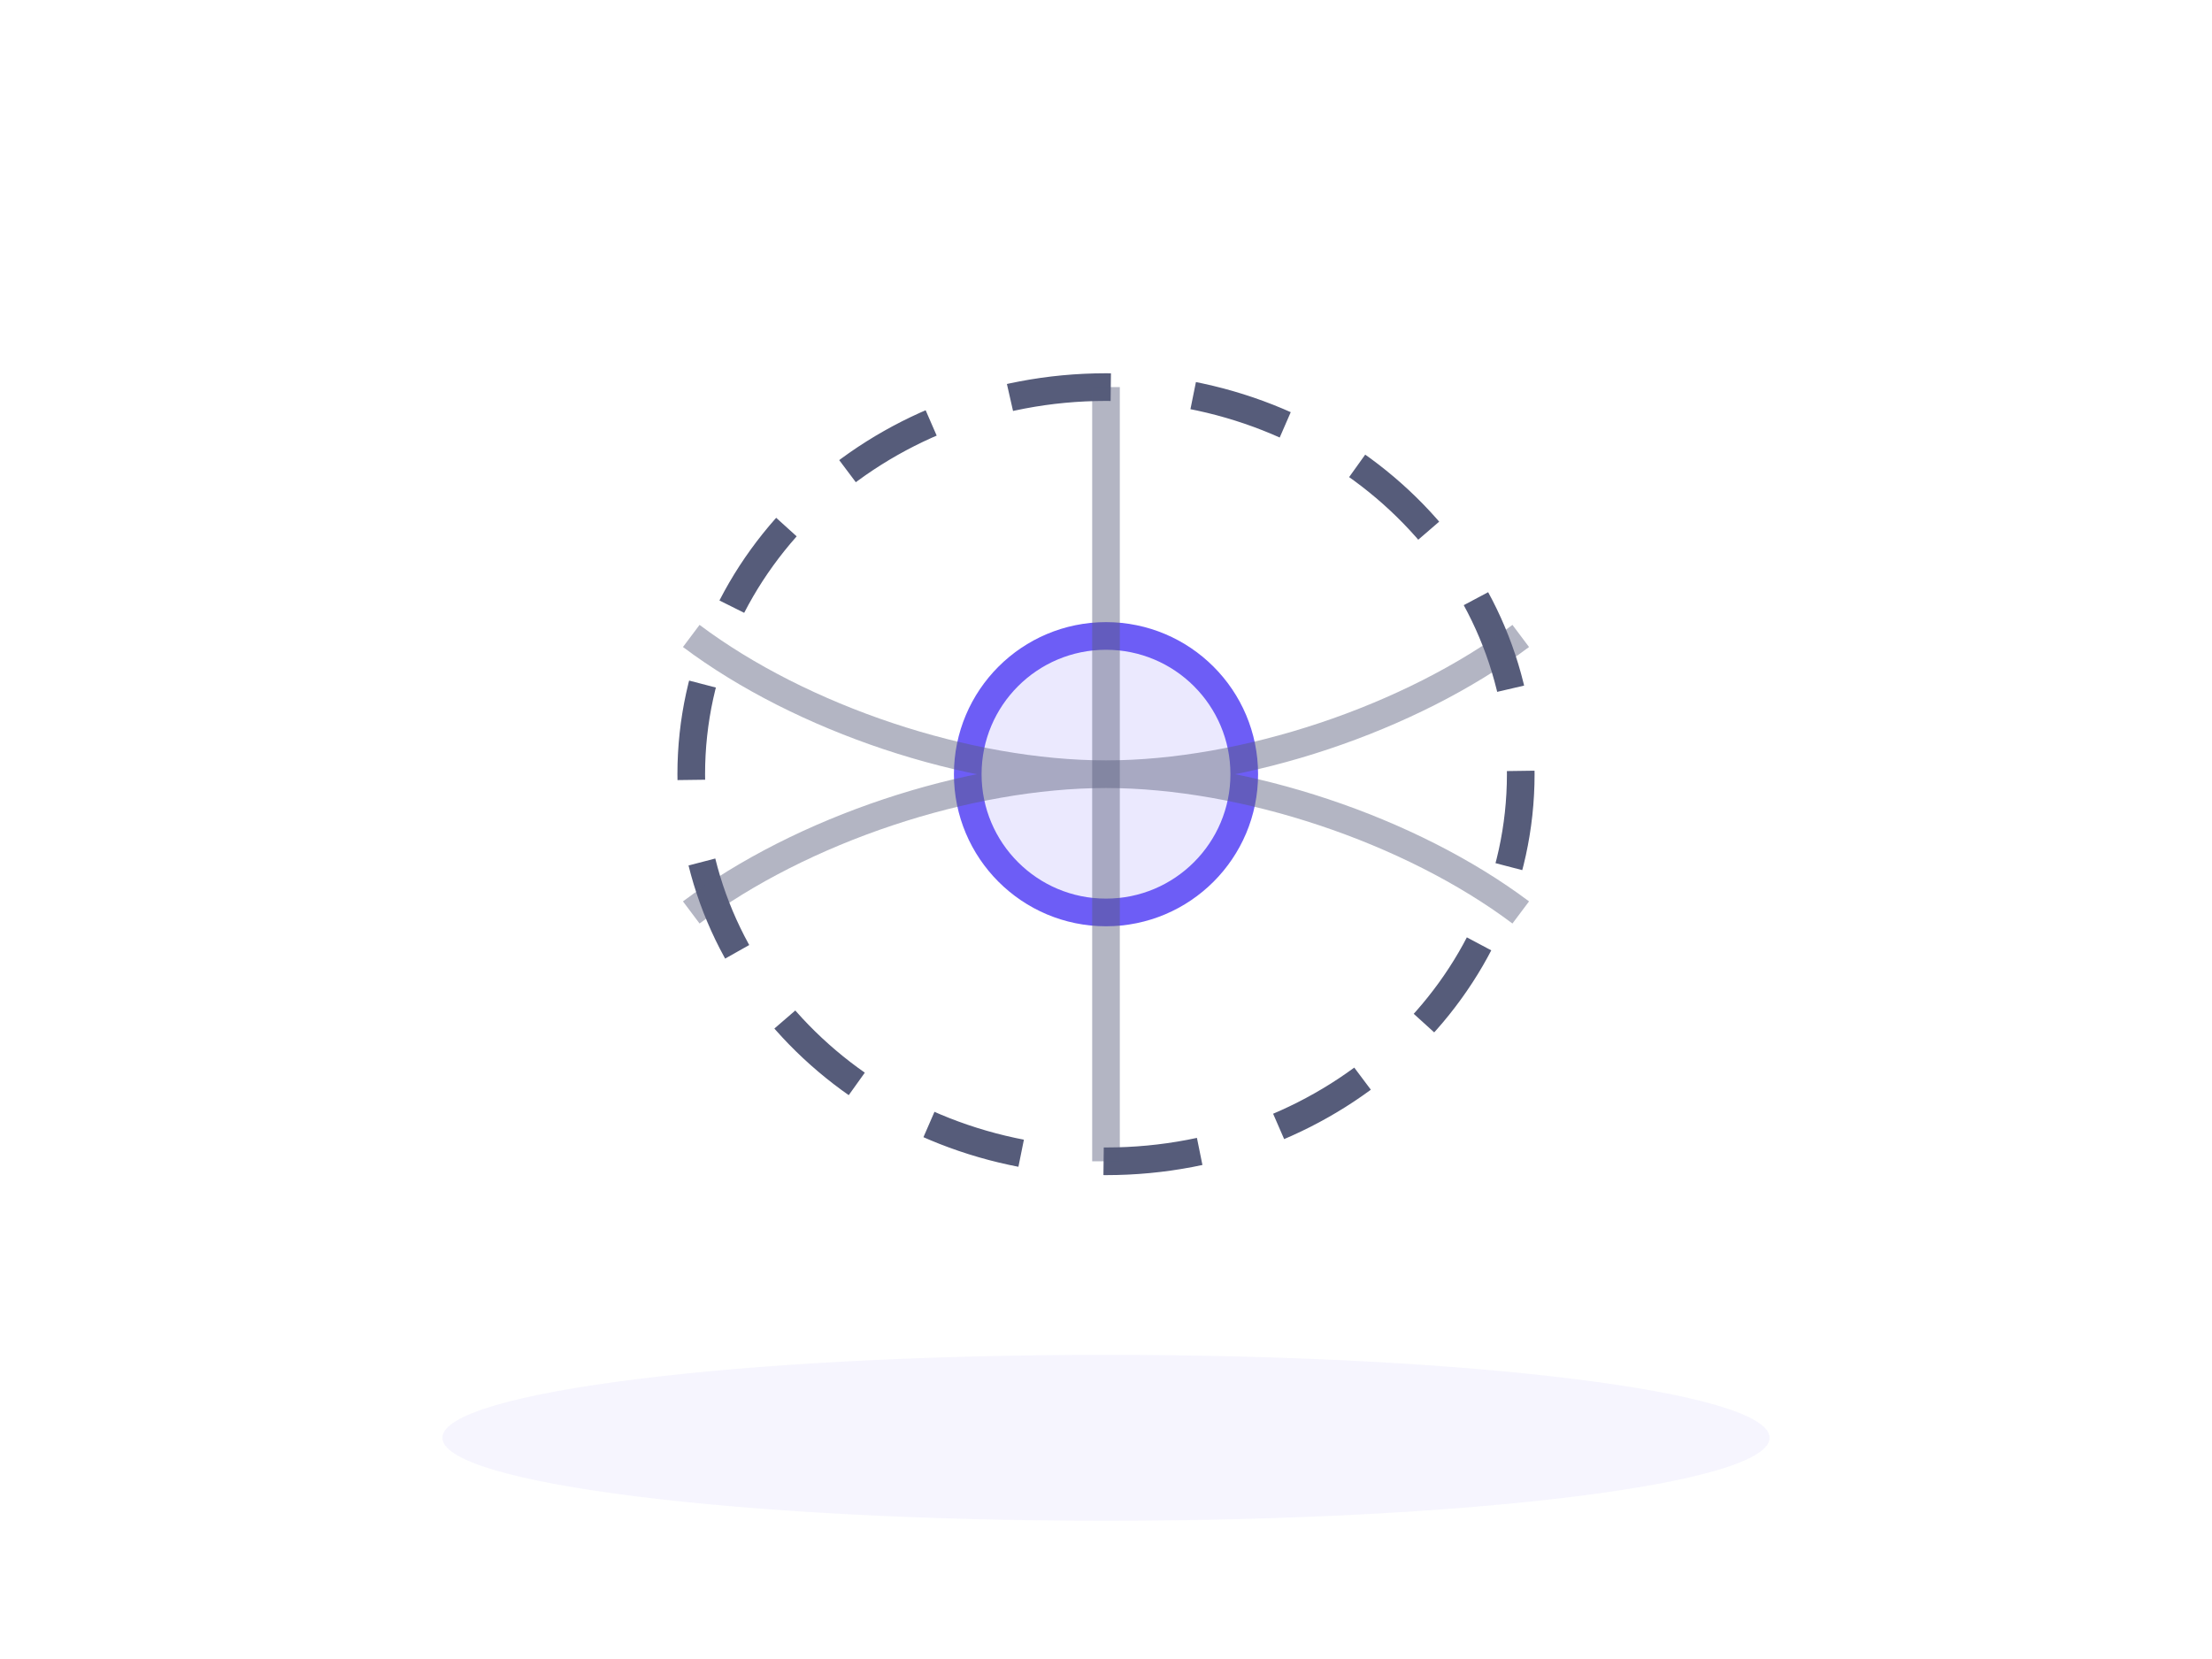
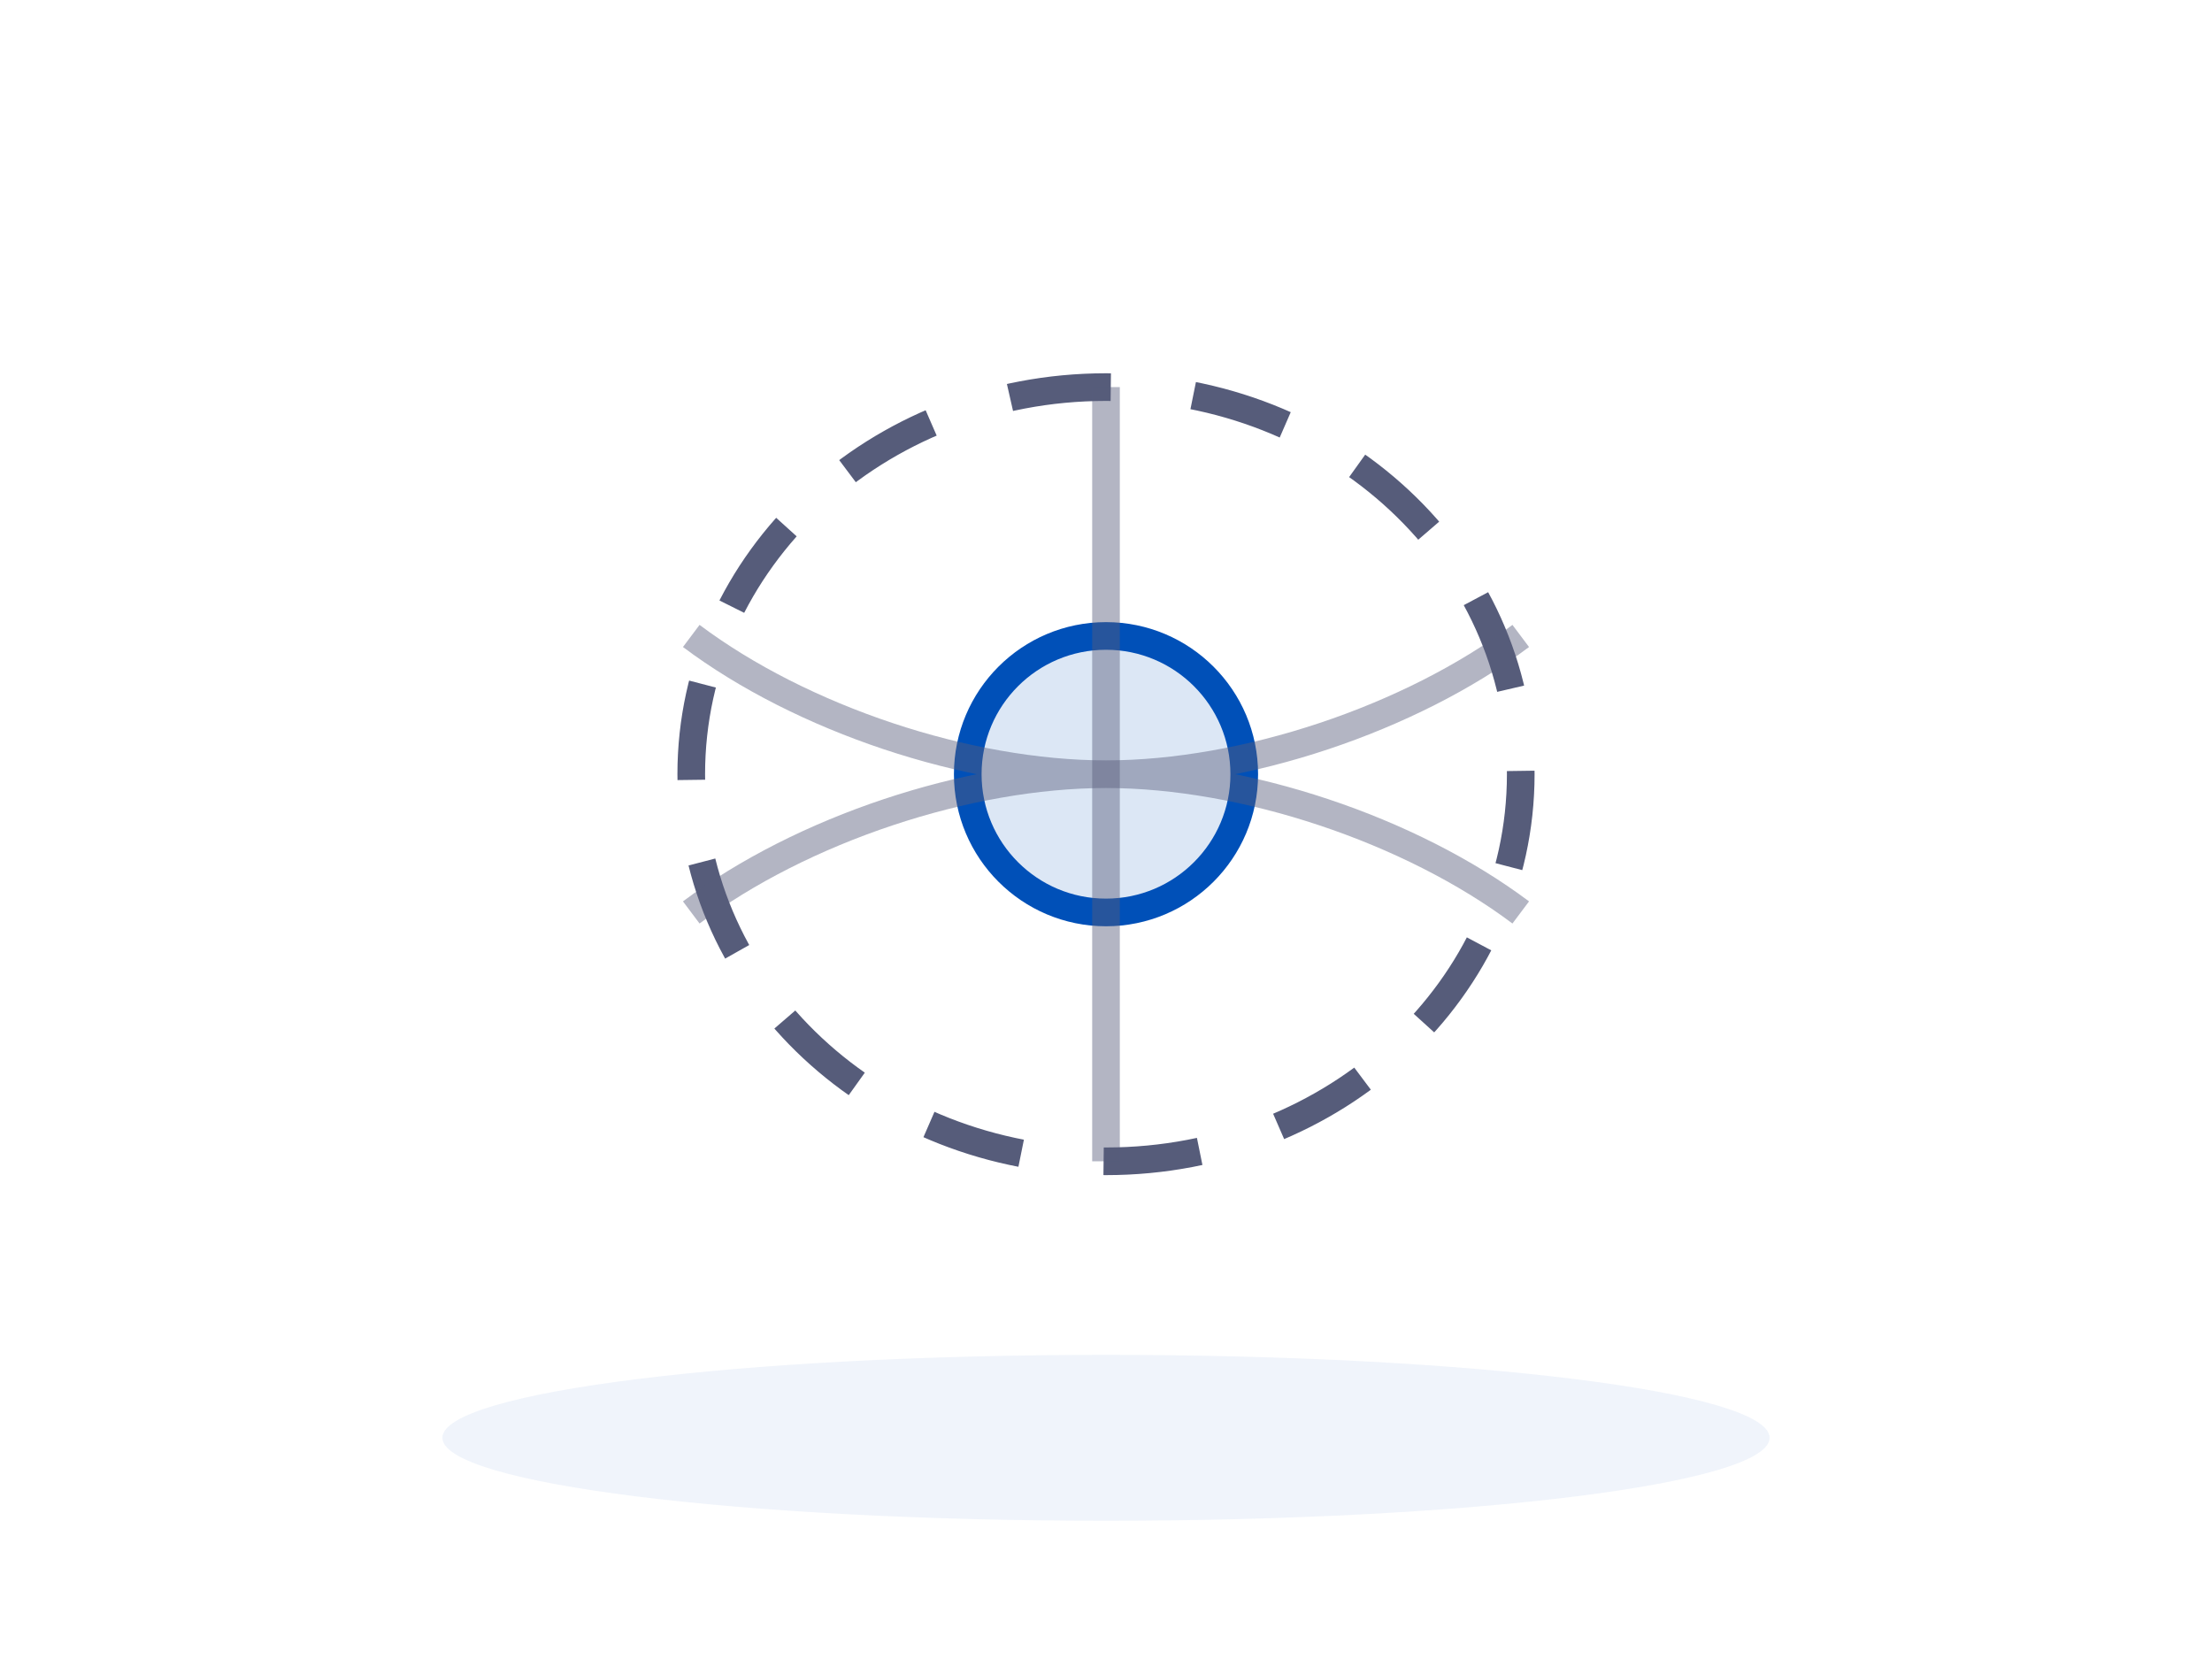
<svg xmlns="http://www.w3.org/2000/svg" viewBox="0 0 160 120" fill="none">
-   <ellipse cx="80" cy="104" rx="48" ry="6" fill="rgba(109,93,246,0.06)" />
-   <circle cx="80" cy="56" r="10" fill="rgba(109,93,246,0.14)" stroke="#6d5df6" stroke-width="2" />
+   <ellipse cx="80" cy="104" rx="48" ry="6" fill="rgba(0,80,184,0.06)" />
+   <circle cx="80" cy="56" r="10" fill="rgba(0,80,184,0.14)" stroke="#0050b8" stroke-width="2" />
  <path d="M80 28c-16.6 0-30 12.5-30 28s13.4 28 30 28 30-12.5 30-28-13.4-28-30-28Z" stroke="#565c7a" stroke-width="2" stroke-dasharray="7 6" />
  <path d="M50 46c8 6 20 10 30 10s22-4 30-10M50 66c8-6 20-10 30-10s22 4 30 10" stroke="#565c7a" stroke-width="2" opacity="0.45" />
  <path d="M80 28v56" stroke="#565c7a" stroke-width="2" opacity="0.45" />
</svg>
